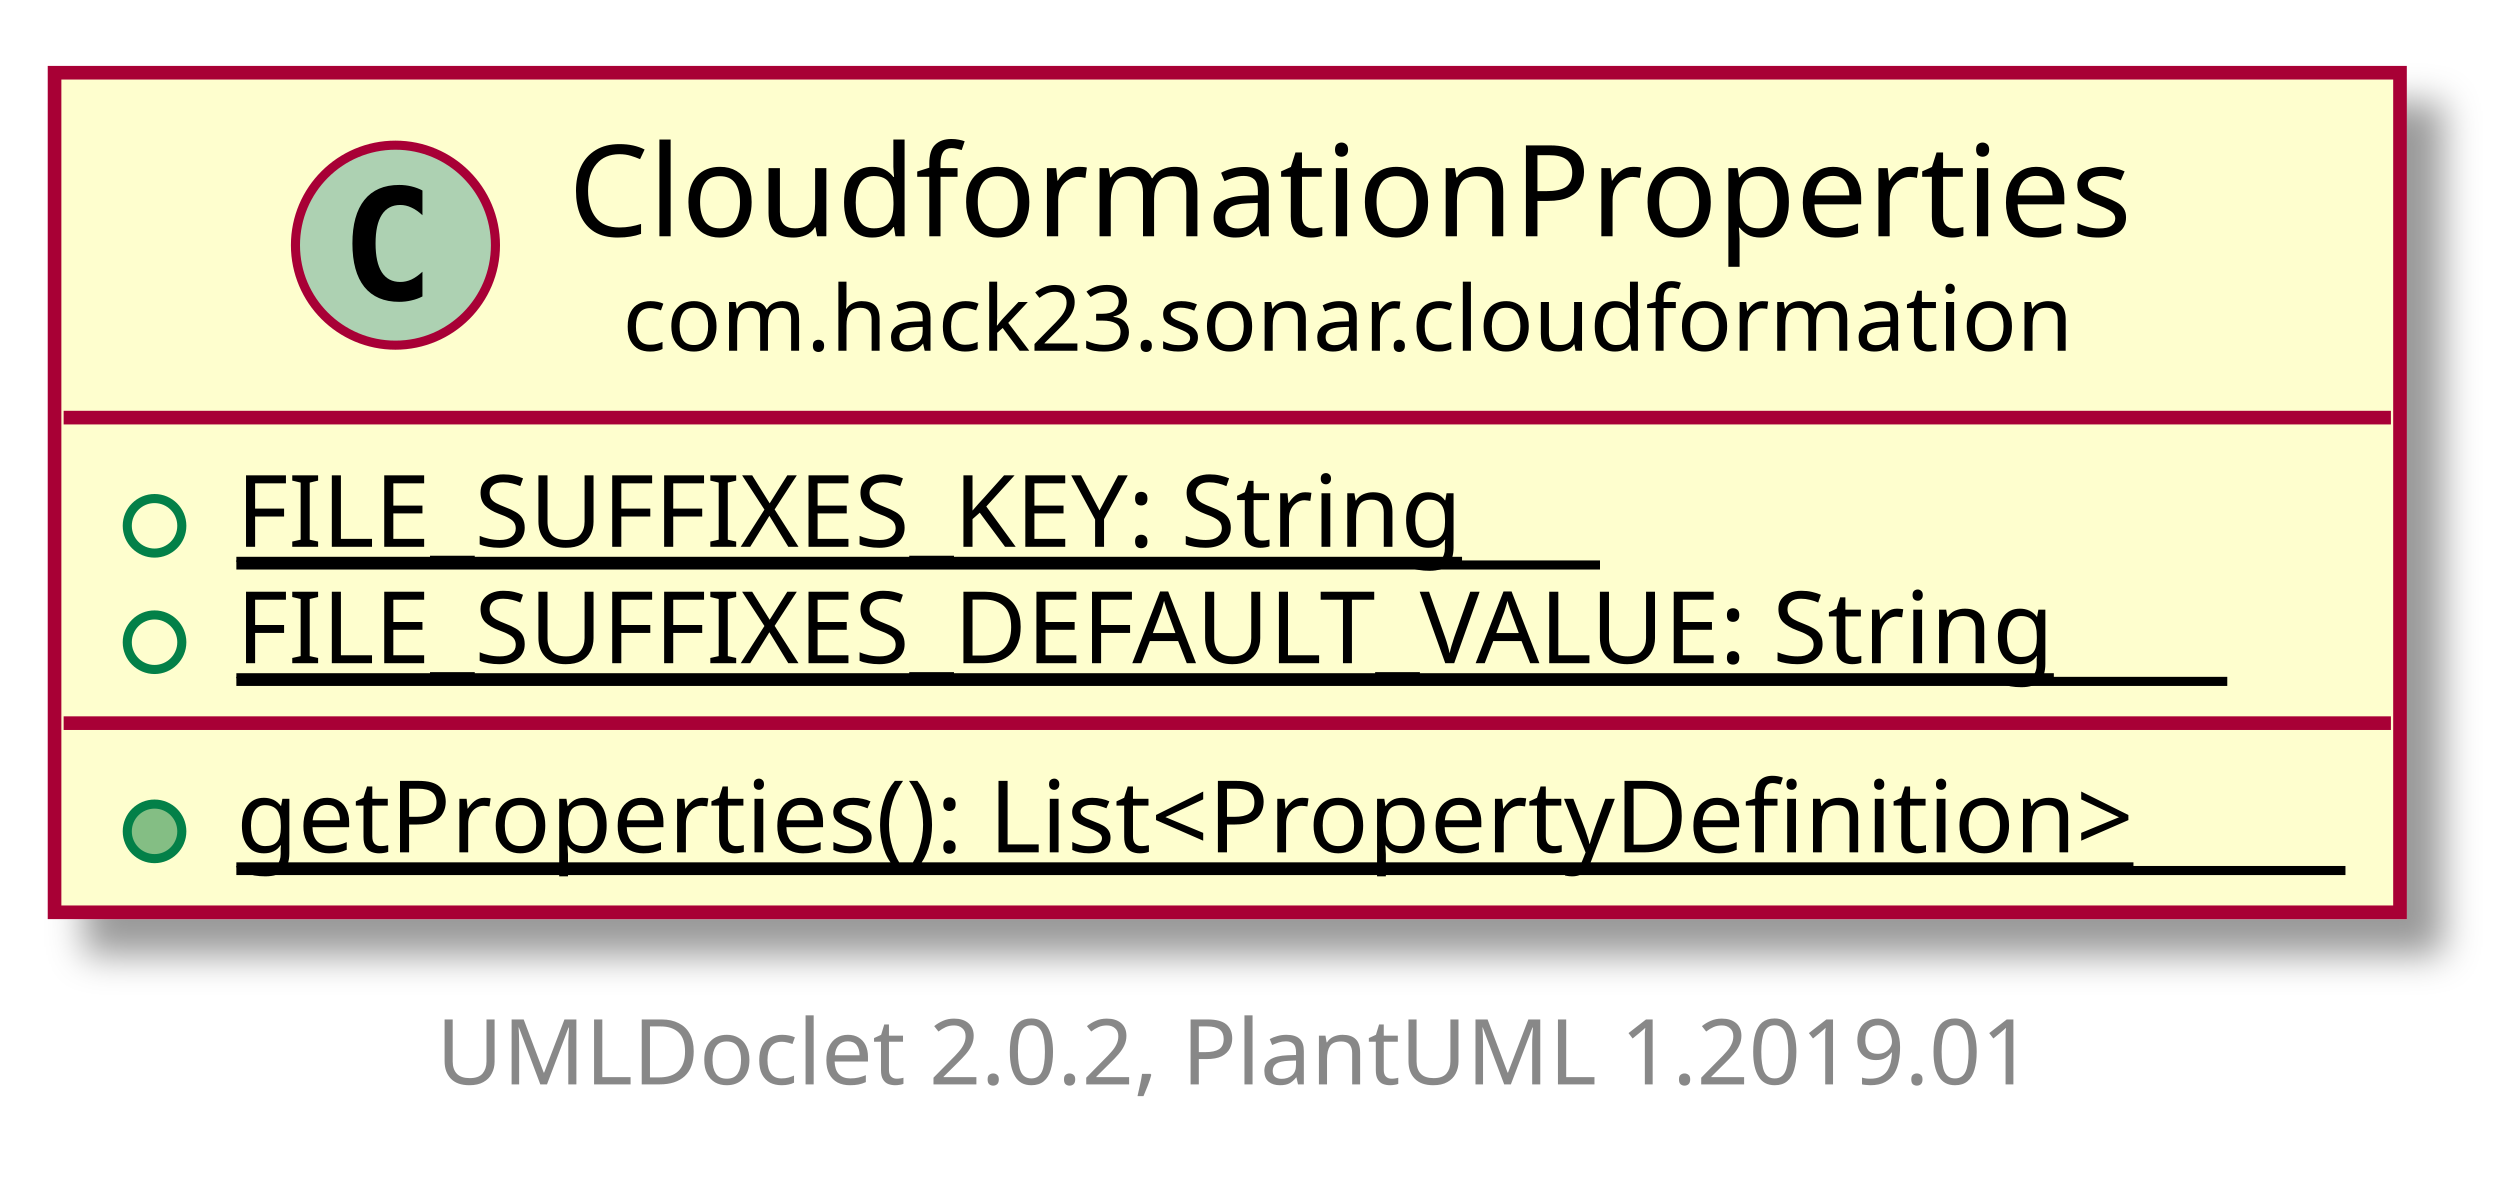
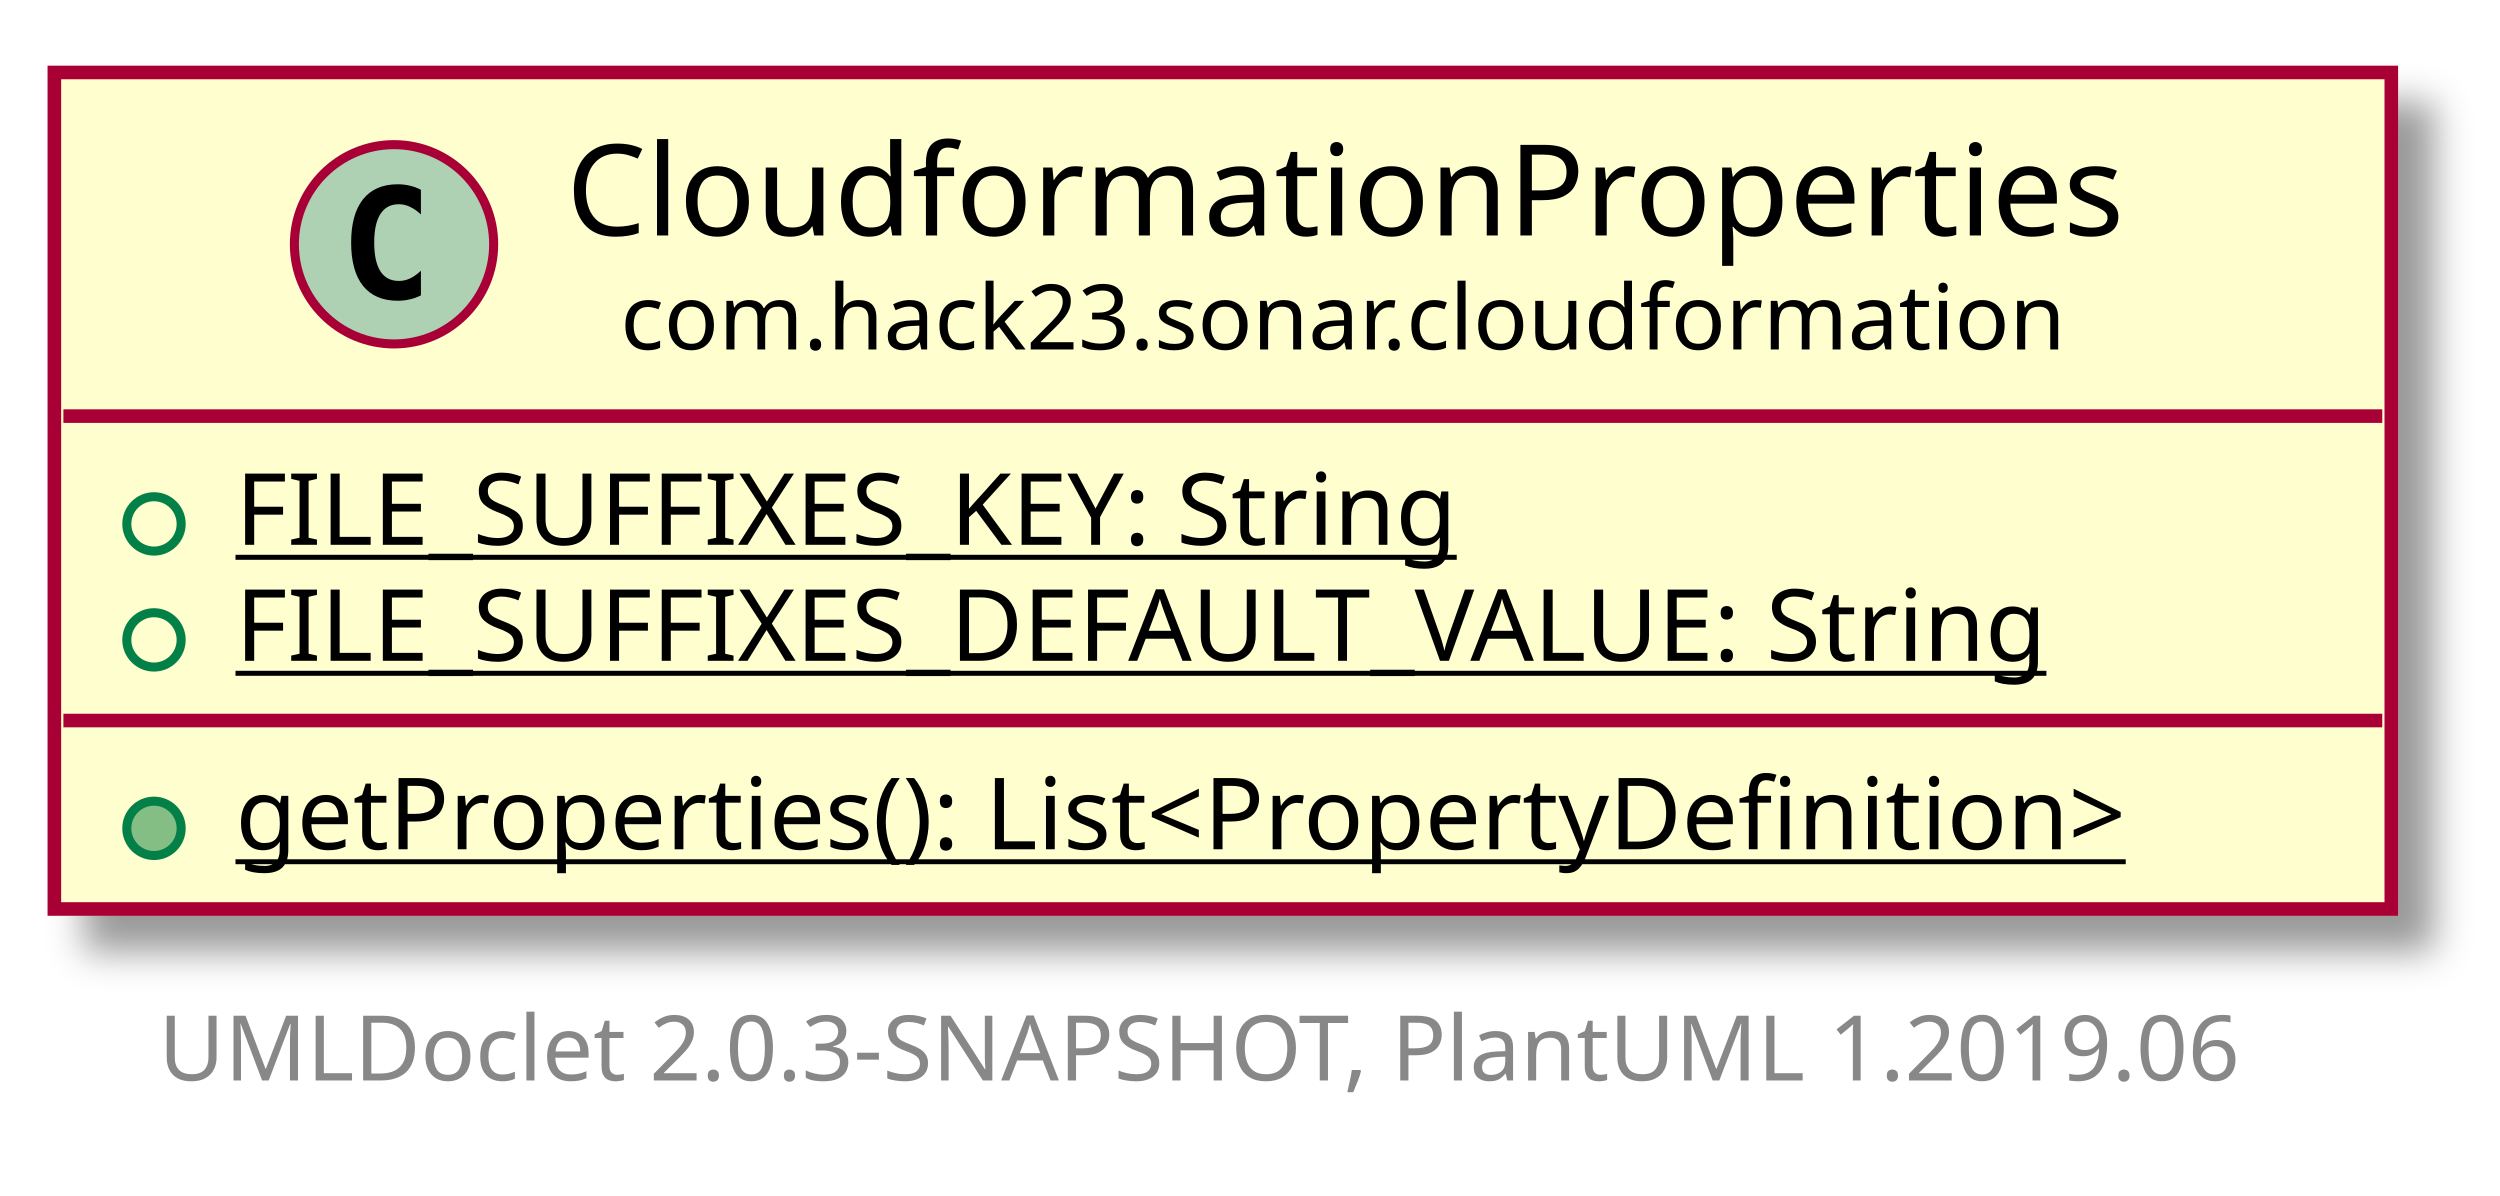
- <svg xmlns="http://www.w3.org/2000/svg" xmlns:xlink="http://www.w3.org/1999/xlink" contentScriptType="application/ecmascript" contentStyleType="text/css" height="132px" preserveAspectRatio="none" style="width:275px;height:132px;" version="1.1" viewBox="0 0 275 132" width="275px" zoomAndPan="magnify">
+ <svg xmlns="http://www.w3.org/2000/svg" xmlns:xlink="http://www.w3.org/1999/xlink" contentScriptType="application/ecmascript" contentStyleType="text/css" height="132px" preserveAspectRatio="none" style="width:276px;height:132px;" version="1.1" viewBox="0 0 276 132" width="276px" zoomAndPan="magnify">
  <defs>
-     <filter height="300%" id="f1g0c01xdyfl5t" width="300%" x="-1" y="-1">
+     <filter height="300%" id="f1ba3pz6hld9xy" width="300%" x="-1" y="-1">
      <feGaussianBlur result="blurOut" stdDeviation="2.0" />
      <feColorMatrix in="blurOut" result="blurOut2" type="matrix" values="0 0 0 0 0 0 0 0 0 0 0 0 0 0 0 0 0 0 .4 0" />
      <feOffset dx="4.0" dy="4.0" in="blurOut2" result="blurOut3" />
      <feBlend in="SourceGraphic" in2="blurOut3" mode="normal" />
    </filter>
  </defs>
  <g>
-     <a target="_top" xlink:actuate="onRequest" xlink:href="CloudformationProperties.html" xlink:show="new" xlink:title="CloudformationProperties.html" xlink:type="simple">
-       <rect fill="#FEFECE" filter="url(#f1g0c01xdyfl5t)" height="92.352" id="com.hack23.sonar.cloudformation.CloudformationProperties" style="stroke: #A80036; stroke-width: 1.5;" width="258" x="6" y="8" />
+     <a href="CloudformationProperties.html" target="_top" xlink:actuate="onRequest" xlink:show="new" xlink:title="CloudformationProperties.html" xlink:type="simple">
+       <rect fill="#FEFECE" filter="url(#f1ba3pz6hld9xy)" height="92.352" id="com.hack23.sonar.cloudformation.CloudformationProperties" style="stroke: #A80036; stroke-width: 1.5;" width="258" x="6" y="8" />
      <ellipse cx="43.5" cy="26.969" fill="#ADD1B2" rx="11" ry="11" style="stroke: #A80036; stroke-width: 1.0;" />
      <path d="M46.469,32.609 Q45.891,32.906 45.25,33.047 Q44.609,33.203 43.906,33.203 Q41.406,33.203 40.078,31.562 Q38.766,29.906 38.766,26.781 Q38.766,23.656 40.078,22 Q41.406,20.344 43.906,20.344 Q44.609,20.344 45.25,20.5 Q45.906,20.656 46.469,20.953 L46.469,23.672 Q45.844,23.094 45.25,22.828 Q44.656,22.547 44.031,22.547 Q42.688,22.547 42,23.625 Q41.312,24.688 41.312,26.781 Q41.312,28.875 42,29.953 Q42.688,31.016 44.031,31.016 Q44.656,31.016 45.25,30.75 Q45.844,30.469 46.469,29.891 L46.469,32.609 Z " />
      <text fill="#000000" font-family="sans-serif" font-size="14" lengthAdjust="spacingAndGlyphs" textLength="176" x="62.5" y="25.995">CloudformationProperties</text>
      <text fill="#000000" font-family="sans-serif" font-size="10" lengthAdjust="spacingAndGlyphs" textLength="164" x="68.5" y="38.579">com.hack23.sonar.cloudformation</text>
      <line style="stroke: #A80036; stroke-width: 1.5;" x1="7" x2="263" y1="45.938" y2="45.938" />
      <ellipse cx="17" cy="57.84" fill="none" rx="3" ry="3" style="stroke: #038048; stroke-width: 1.0;" />
      <text fill="#000000" font-family="sans-serif" font-size="11" lengthAdjust="spacingAndGlyphs" text-decoration="underline" textLength="150" x="26" y="60.148">FILE_SUFFIXES_KEY: String</text>
-       <line style="stroke: #000000; stroke-width: 1.0;" x1="26" x2="176" y1="62.148" y2="62.148" />
      <ellipse cx="17" cy="70.644" fill="none" rx="3" ry="3" style="stroke: #038048; stroke-width: 1.0;" />
      <text fill="#000000" font-family="sans-serif" font-size="11" lengthAdjust="spacingAndGlyphs" text-decoration="underline" textLength="219" x="26" y="72.953">FILE_SUFFIXES_DEFAULT_VALUE: String</text>
-       <line style="stroke: #000000; stroke-width: 1.0;" x1="26" x2="245" y1="74.953" y2="74.953" />
      <line style="stroke: #A80036; stroke-width: 1.5;" x1="7" x2="263" y1="79.547" y2="79.547" />
      <ellipse cx="17" cy="91.449" fill="#84BE84" rx="3" ry="3" style="stroke: #038048; stroke-width: 1.0;" />
      <text fill="#000000" font-family="sans-serif" font-size="11" lengthAdjust="spacingAndGlyphs" text-decoration="underline" textLength="232" x="26" y="93.757">getProperties(): List&lt;PropertyDefinition&gt;</text>
-       <line style="stroke: #000000; stroke-width: 1.0;" x1="26" x2="258" y1="95.757" y2="95.757" />
    </a>
-     <text fill="#888888" font-family="sans-serif" font-size="10" lengthAdjust="spacingAndGlyphs" textLength="186" x="48" y="119.282">UMLDoclet 2.0.2, PlantUML 1.2019.01</text>
+     <text fill="#888888" font-family="sans-serif" font-size="10" lengthAdjust="spacingAndGlyphs" textLength="247" x="17.5" y="119.282">UMLDoclet 2.0.3-SNAPSHOT, PlantUML 1.2019.06</text>
  </g>
</svg>
